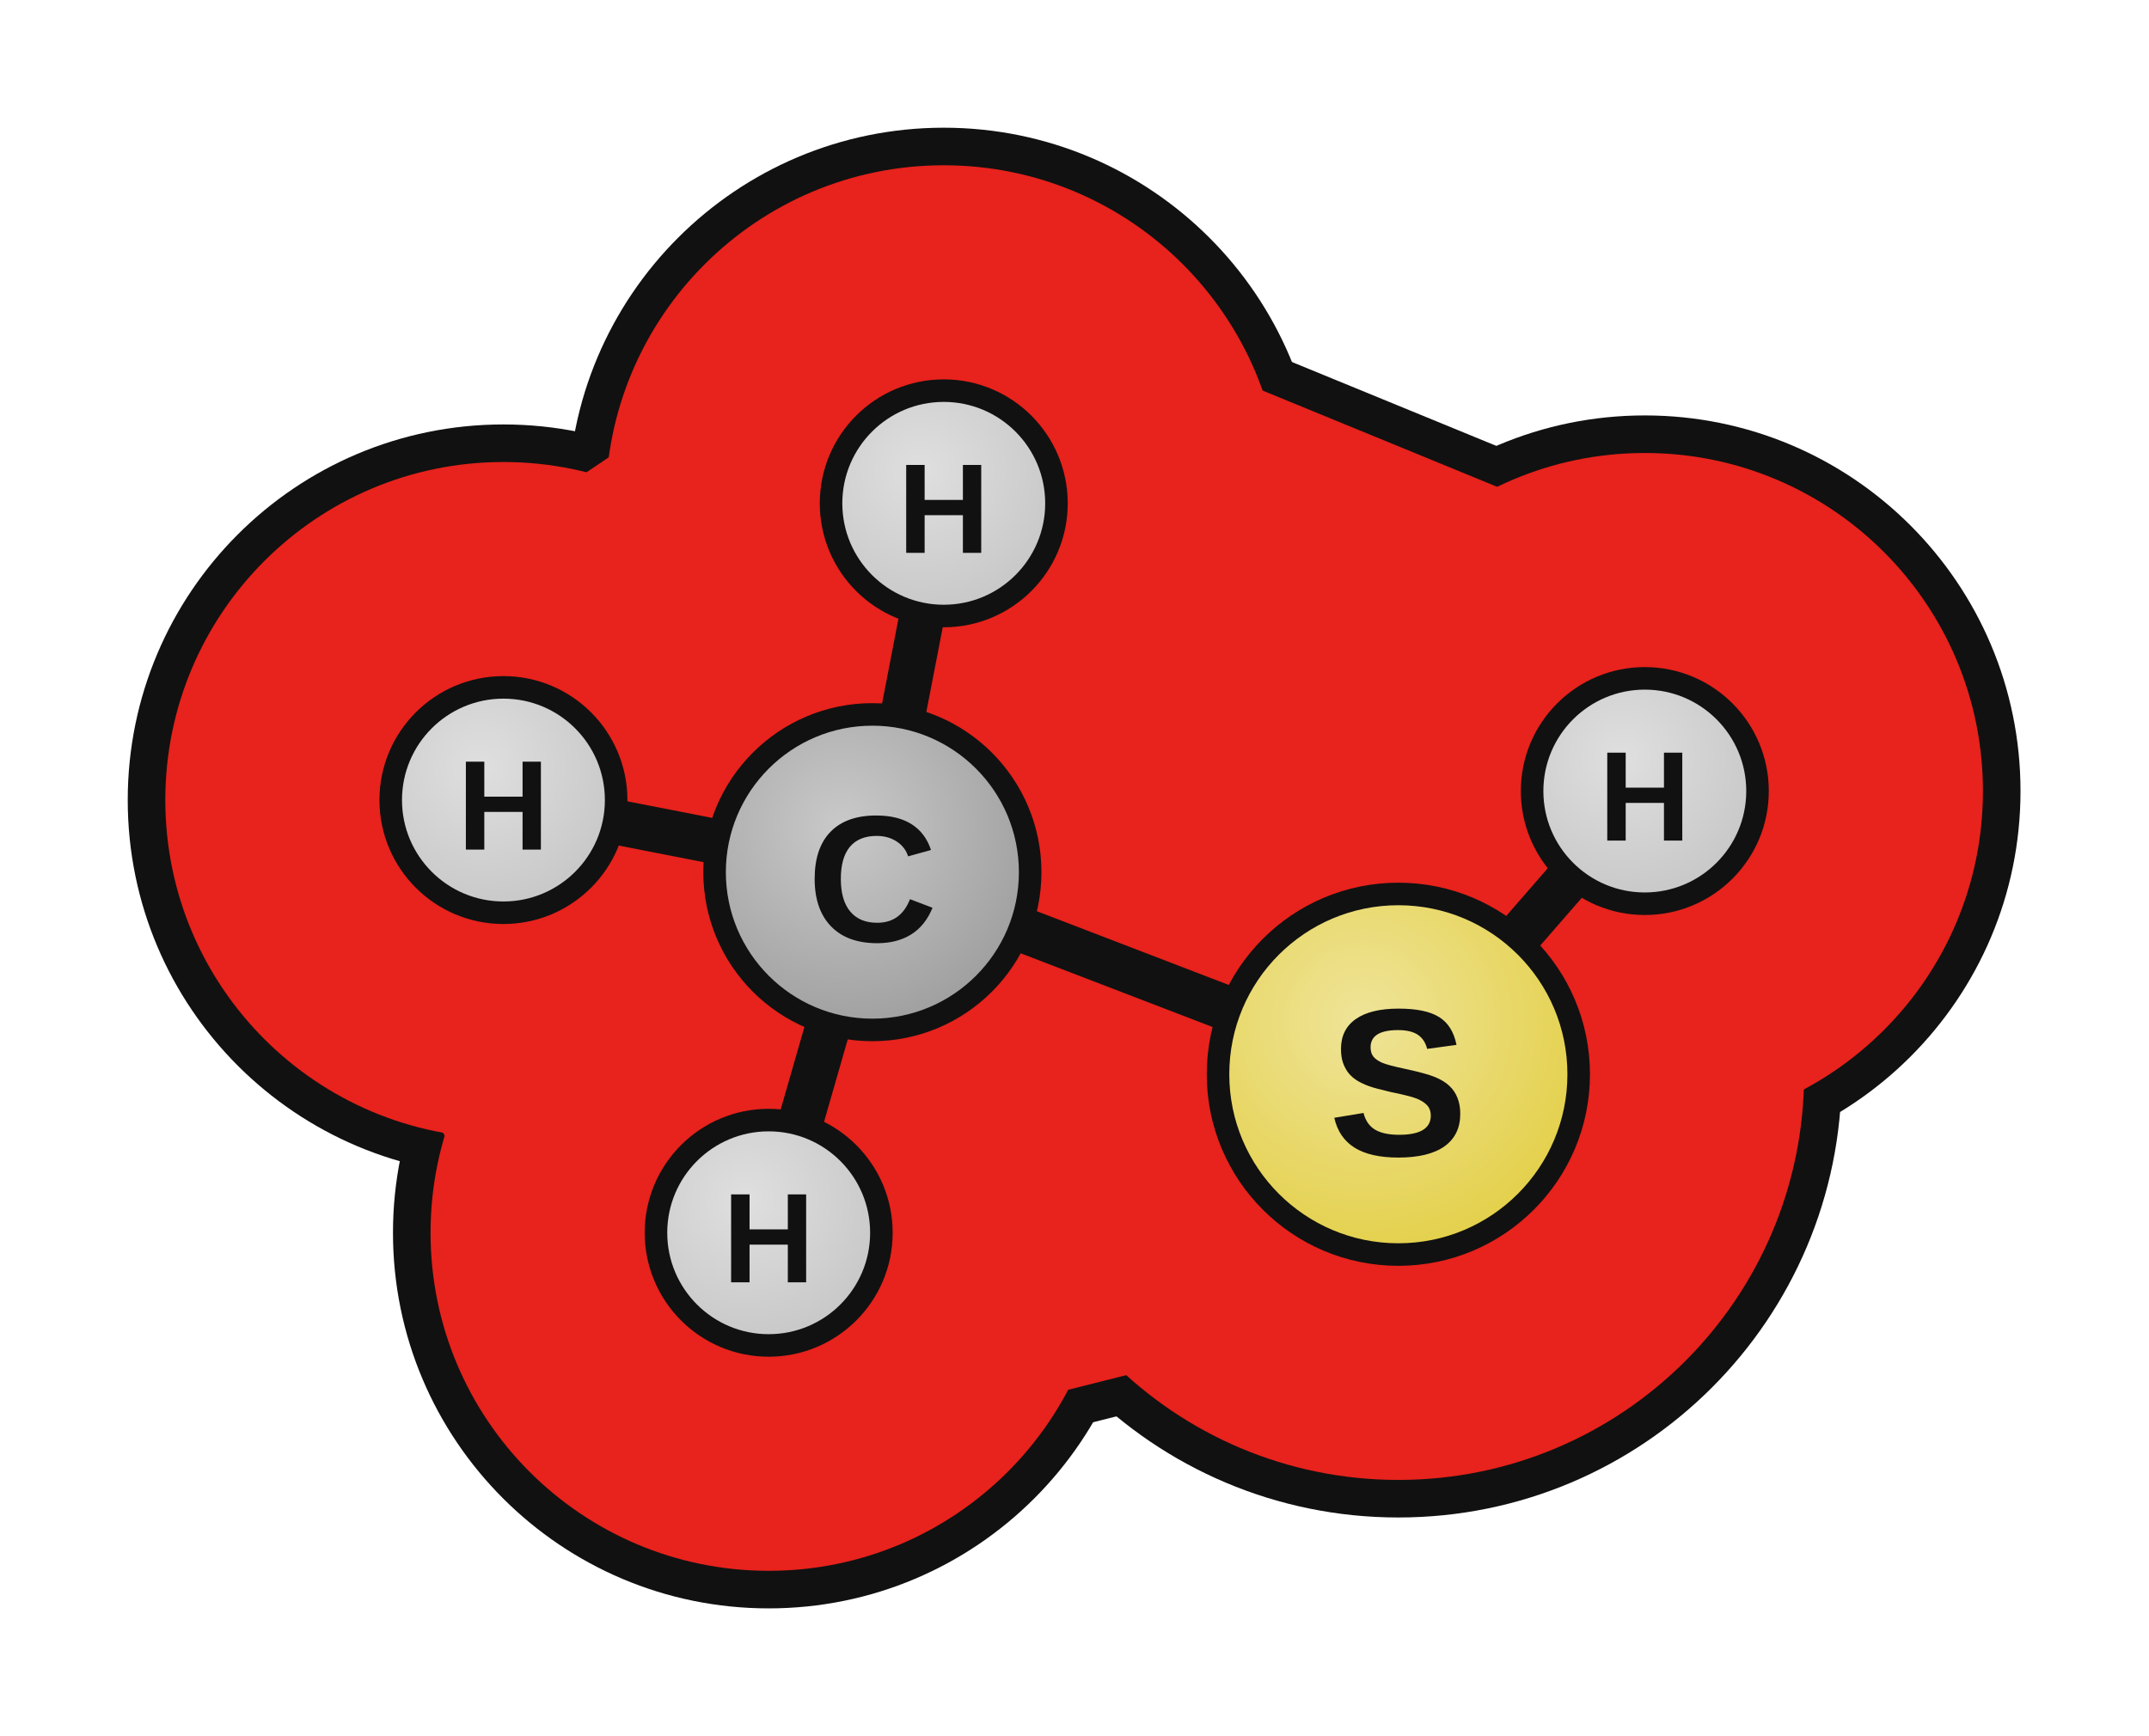
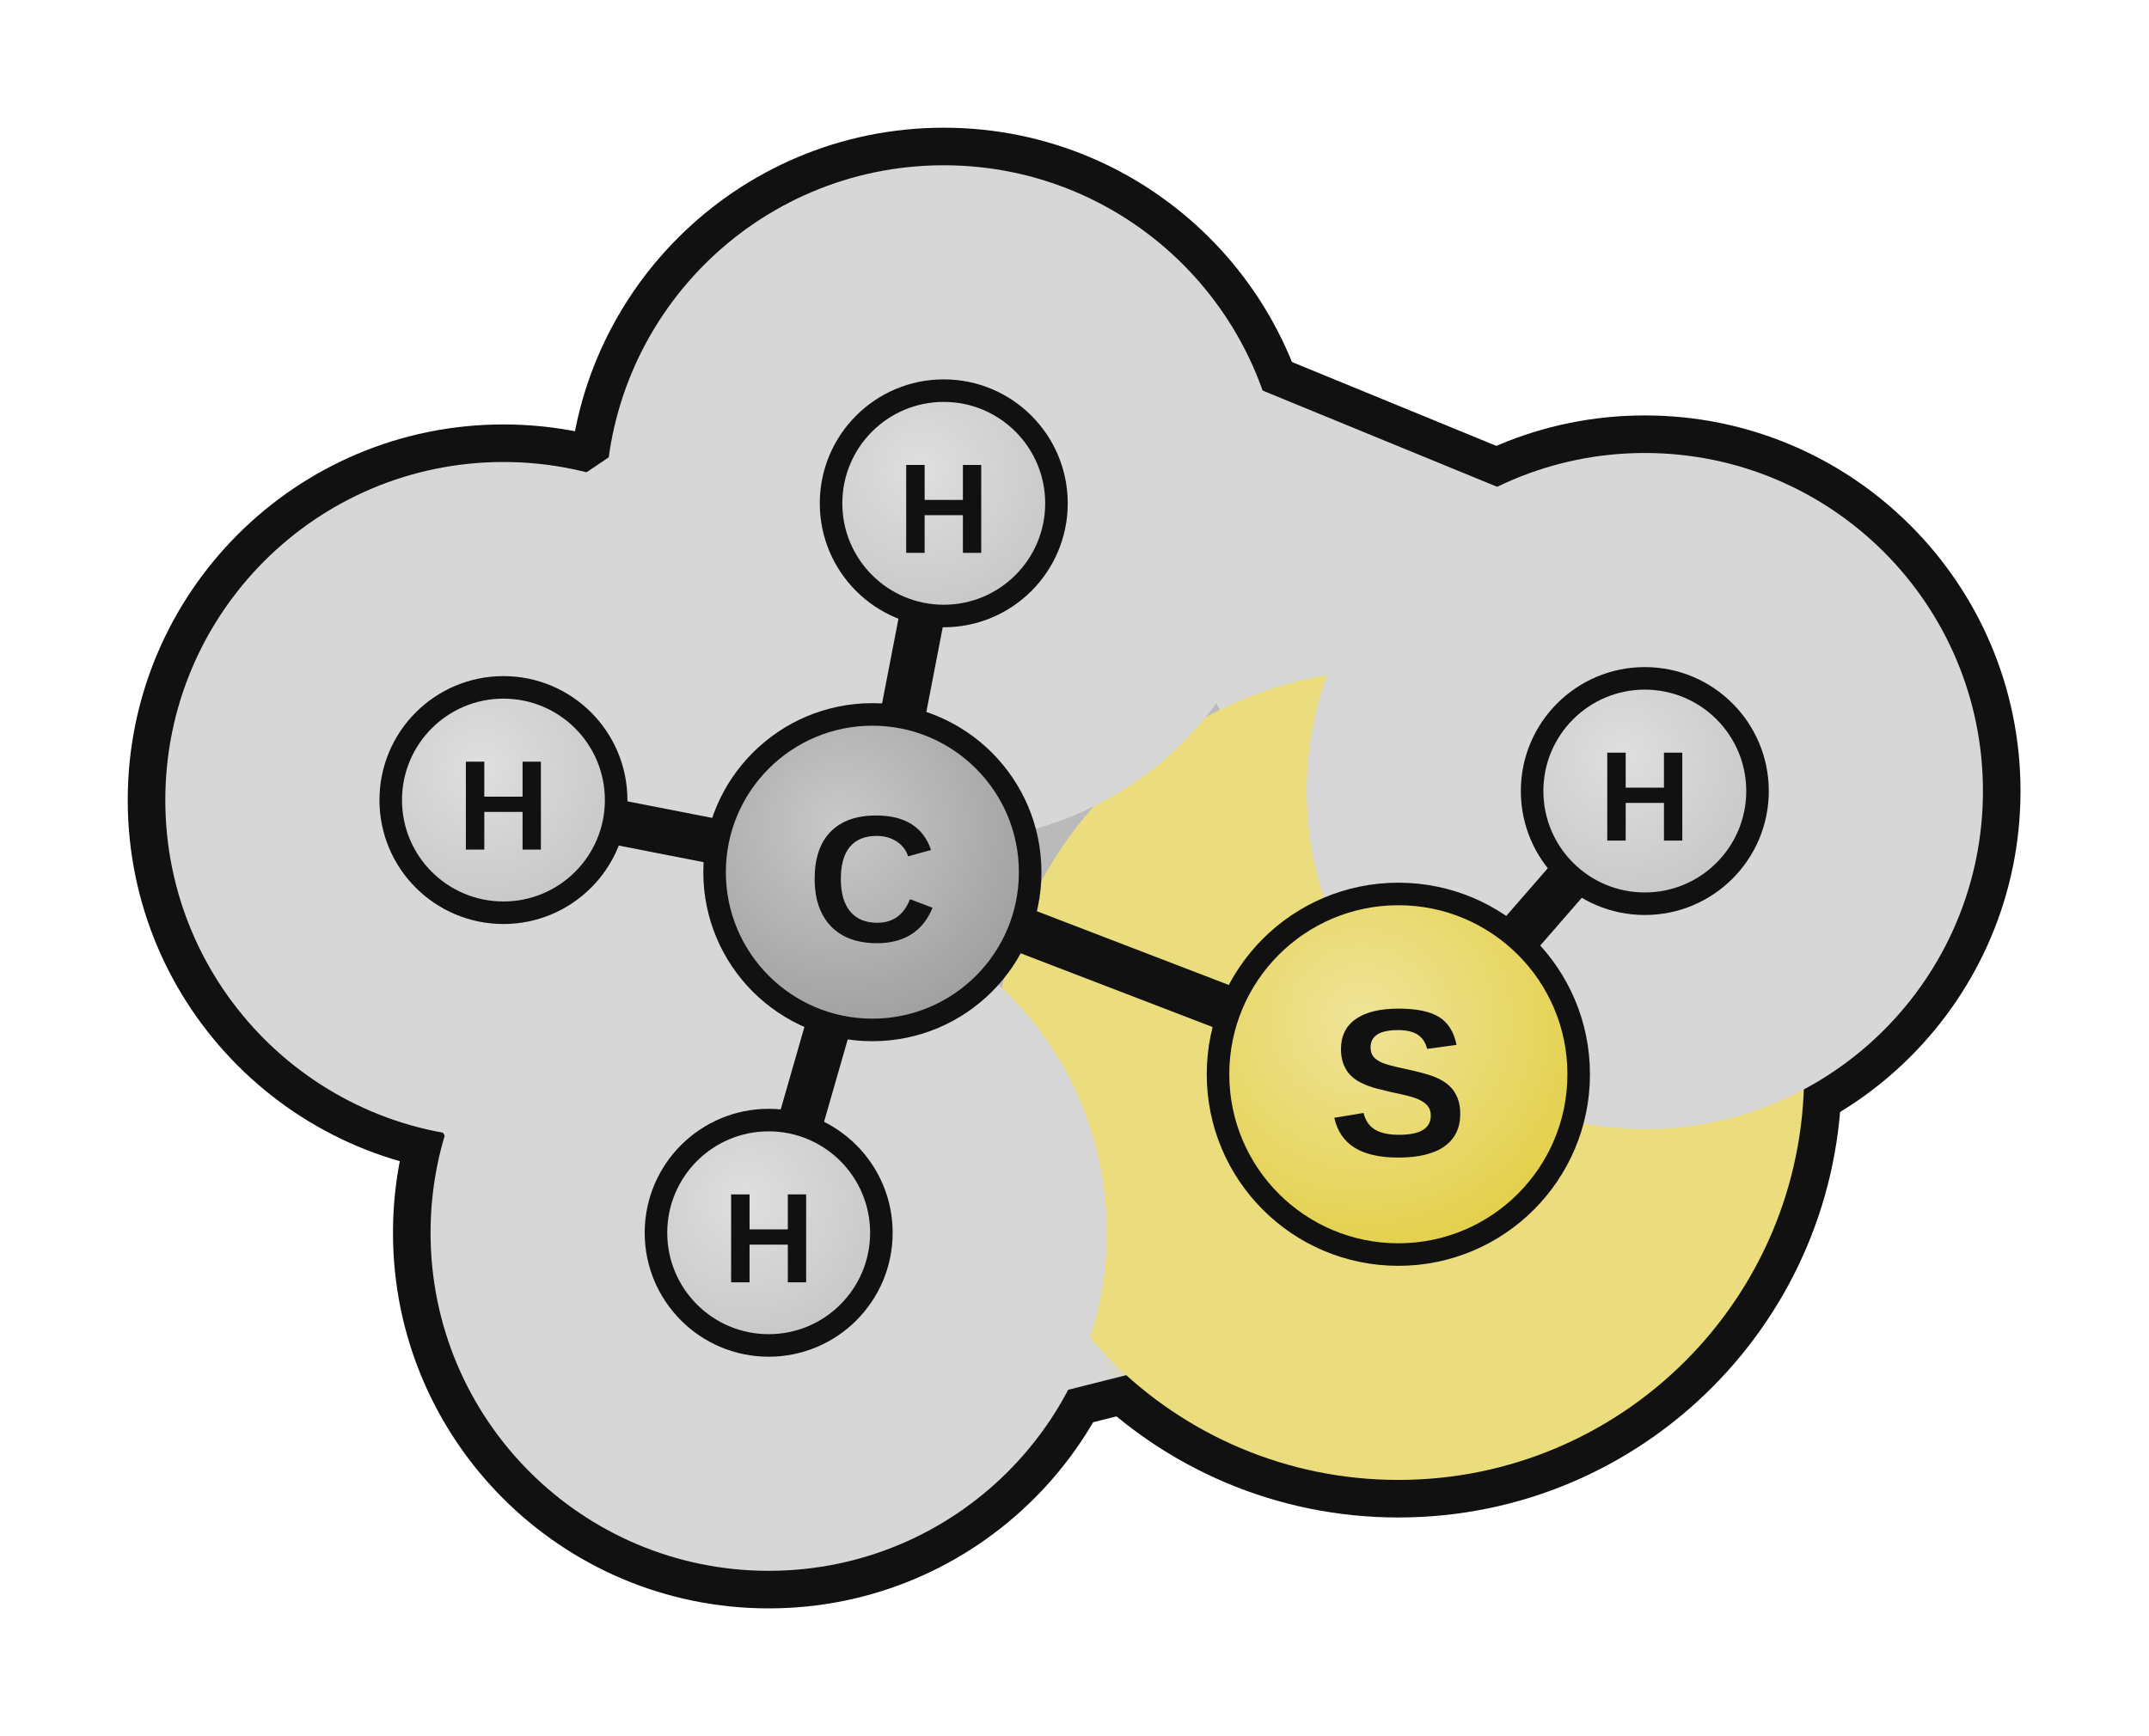
<svg xmlns="http://www.w3.org/2000/svg" viewBox="-136 -117 286 231" width="286" height="231">
  <defs>
    <radialGradient id="gC" cx="40%" cy="35%" r="70%">
      <stop offset="0" stop-color="#c9c9c9" />
      <stop offset="1" stop-color="#9d9d9d" />
    </radialGradient>
    <radialGradient id="gH" cx="40%" cy="35%" r="70%">
      <stop offset="0" stop-color="#dfdfdf" />
      <stop offset="1" stop-color="#c6c6c6" />
    </radialGradient>
    <radialGradient id="gN" cx="40%" cy="35%" r="70%">
      <stop offset="0" stop-color="#a4b5ea" />
      <stop offset="1" stop-color="#5a79d9" />
    </radialGradient>
    <radialGradient id="gO" cx="40%" cy="35%" r="70%">
      <stop offset="0" stop-color="#f0918b" />
      <stop offset="1" stop-color="#e5382d" />
    </radialGradient>
    <radialGradient id="gP" cx="40%" cy="35%" r="70%">
      <stop offset="0" stop-color="#f6c38a" />
      <stop offset="1" stop-color="#f0932b" />
    </radialGradient>
    <radialGradient id="gS" cx="40%" cy="35%" r="70%">
      <stop offset="0" stop-color="#efe499" />
      <stop offset="1" stop-color="#e3cf46" />
    </radialGradient>
    <radialGradient id="gMg" cx="40%" cy="35%" r="70%">
      <stop offset="0" stop-color="#b8e4b8" />
      <stop offset="1" stop-color="#7fcf7f" />
    </radialGradient>
    <radialGradient id="gX" cx="40%" cy="35%" r="70%">
      <stop offset="0" stop-color="#e0e0e0" />
      <stop offset="1" stop-color="#b0b0b0" />
    </radialGradient>
+     <linearGradient id="l0" gradientUnits="userSpaceOnUse" x1="-19.9" y1="-0.9" x2="50.1" y2="26.0">
+       <stop offset="0.45" stop-color="#bababa" />
+       <stop offset="0.55" stop-color="#ebdd7d" />
+     </linearGradient>
+     <linearGradient id="l1" gradientUnits="userSpaceOnUse" x1="-19.9" y1="-0.9" x2="-33.7" y2="47.1">
+       <stop offset="0.45" stop-color="#bababa" />
+       <stop offset="0.55" stop-color="#d7d7d7" />
+     </linearGradient>
+     <linearGradient id="l2" gradientUnits="userSpaceOnUse" x1="-19.9" y1="-0.9" x2="-10.4" y2="-50.0">
+       <stop offset="0.45" stop-color="#bababa" />
+       <stop offset="0.55" stop-color="#d7d7d7" />
+     </linearGradient>
+     <linearGradient id="l3" gradientUnits="userSpaceOnUse" x1="-19.9" y1="-0.9" x2="-69.0" y2="-10.5">
+       <stop offset="0.45" stop-color="#bababa" />
+       <stop offset="0.55" stop-color="#d7d7d7" />
+     </linearGradient>
+     <linearGradient id="l4" gradientUnits="userSpaceOnUse" x1="-19.9" y1="-0.9" x2="82.9" y2="-11.7">
+       <stop offset="0.45" stop-color="#bababa" />
+       <stop offset="0.56" stop-color="#d7d7d7" />
+     </linearGradient>
+     <linearGradient id="l5" gradientUnits="userSpaceOnUse" x1="50.1" y1="26.0" x2="-33.7" y2="47.1">
+       <stop offset="0.45" stop-color="#ebdd7d" />
+       <stop offset="0.55" stop-color="#d7d7d7" />
+     </linearGradient>
+     <linearGradient id="l6" gradientUnits="userSpaceOnUse" x1="50.1" y1="26.0" x2="-10.4" y2="-50.0">
+       <stop offset="0.45" stop-color="#ebdd7d" />
+       <stop offset="0.55" stop-color="#d7d7d7" />
+     </linearGradient>
+     <linearGradient id="l7" gradientUnits="userSpaceOnUse" x1="50.1" y1="26.0" x2="-69.0" y2="-10.5">
+       <stop offset="0.43" stop-color="#ebdd7d" />
+       <stop offset="0.64" stop-color="#d7d7d7" />
+     </linearGradient>
+     <linearGradient id="l8" gradientUnits="userSpaceOnUse" x1="50.1" y1="26.0" x2="82.9" y2="-11.7">
+       <stop offset="0.45" stop-color="#ebdd7d" />
+       <stop offset="0.55" stop-color="#d7d7d7" />
+     </linearGradient>
+     <linearGradient id="l9" gradientUnits="userSpaceOnUse" x1="-33.7" y1="47.1" x2="-10.4" y2="-50.0">
+       <stop offset="0.45" stop-color="#d7d7d7" />
+       <stop offset="0.55" stop-color="#d7d7d7" />
+     </linearGradient>
+     <linearGradient id="l10" gradientUnits="userSpaceOnUse" x1="-33.7" y1="47.1" x2="-69.0" y2="-10.5">
+       <stop offset="0.45" stop-color="#d7d7d7" />
+       <stop offset="0.55" stop-color="#d7d7d7" />
+     </linearGradient>
+     <linearGradient id="l11" gradientUnits="userSpaceOnUse" x1="-33.7" y1="47.1" x2="82.9" y2="-11.7">
+       <stop offset="0.34" stop-color="#d7d7d7" />
+       <stop offset="0.66" stop-color="#d7d7d7" />
+     </linearGradient>
+     <linearGradient id="l12" gradientUnits="userSpaceOnUse" x1="-10.4" y1="-50.0" x2="-69.0" y2="-10.5">
+       <stop offset="0.45" stop-color="#d7d7d7" />
+       <stop offset="0.55" stop-color="#d7d7d7" />
+     </linearGradient>
+     <linearGradient id="l13" gradientUnits="userSpaceOnUse" x1="-10.4" y1="-50.0" x2="82.9" y2="-11.7">
+       <stop offset="0.45" stop-color="#d7d7d7" />
+       <stop offset="0.55" stop-color="#d7d7d7" />
+     </linearGradient>
+     <linearGradient id="l14" gradientUnits="userSpaceOnUse" x1="-19.9" y1="-0.9" x2="50.1" y2="26.0">
+       <stop offset="0.45" stop-color="#bababa" />
+       <stop offset="0.55" stop-color="#ebdd7d" />
+     </linearGradient>
+     <linearGradient id="l15" gradientUnits="userSpaceOnUse" x1="-19.9" y1="-0.9" x2="-33.7" y2="47.1">
+       <stop offset="0.45" stop-color="#bababa" />
+       <stop offset="0.55" stop-color="#d7d7d7" />
+     </linearGradient>
+     <linearGradient id="l16" gradientUnits="userSpaceOnUse" x1="-19.9" y1="-0.9" x2="-10.4" y2="-50.0">
+       <stop offset="0.45" stop-color="#bababa" />
+       <stop offset="0.55" stop-color="#d7d7d7" />
+     </linearGradient>
+     <linearGradient id="l17" gradientUnits="userSpaceOnUse" x1="-19.9" y1="-0.9" x2="-69.0" y2="-10.5">
+       <stop offset="0.45" stop-color="#bababa" />
+       <stop offset="0.55" stop-color="#d7d7d7" />
+     </linearGradient>
+     <linearGradient id="l18" gradientUnits="userSpaceOnUse" x1="50.1" y1="26.0" x2="82.9" y2="-11.7">
+       <stop offset="0.45" stop-color="#ebdd7d" />
+       <stop offset="0.55" stop-color="#d7d7d7" />
+     </linearGradient>
  </defs>
  <g fill="#111" stroke="#111" stroke-linecap="round" stroke-linejoin="round">
    <line x1="-19.9" y1="-0.9" x2="50.1" y2="26.0" stroke-width="70.0" />
    <line x1="-19.9" y1="-0.9" x2="-33.7" y2="47.1" stroke-width="70.0" />
    <line x1="-19.9" y1="-0.9" x2="-10.4" y2="-50.0" stroke-width="70.0" />
    <line x1="-19.9" y1="-0.9" x2="-69.0" y2="-10.5" stroke-width="70.0" />
    <line x1="50.1" y1="26.0" x2="82.9" y2="-11.7" stroke-width="70.0" />
    <line x1="-19.9" y1="-0.9" x2="50.1" y2="26.0" stroke-width="70.0" />
    <line x1="-19.9" y1="-0.9" x2="-33.7" y2="47.1" stroke-width="70.0" />
    <line x1="-19.9" y1="-0.9" x2="-10.4" y2="-50.0" stroke-width="70.0" />
    <line x1="-19.9" y1="-0.9" x2="-69.0" y2="-10.5" stroke-width="70.0" />
    <line x1="-19.9" y1="-0.9" x2="82.9" y2="-11.7" stroke-width="70.0" />
    <line x1="50.1" y1="26.0" x2="-33.7" y2="47.1" stroke-width="70.0" />
    <line x1="50.1" y1="26.0" x2="-10.4" y2="-50.0" stroke-width="70.0" />
    <line x1="50.1" y1="26.0" x2="-69.0" y2="-10.5" stroke-width="70.0" />
    <line x1="50.1" y1="26.0" x2="82.9" y2="-11.7" stroke-width="70.0" />
    <line x1="-33.7" y1="47.1" x2="-10.4" y2="-50.0" stroke-width="70.0" />
    <line x1="-33.7" y1="47.1" x2="-69.0" y2="-10.5" stroke-width="70.0" />
    <line x1="-33.7" y1="47.1" x2="82.9" y2="-11.7" stroke-width="70.0" />
    <line x1="-10.4" y1="-50.0" x2="-69.0" y2="-10.5" stroke-width="70.0" />
    <line x1="-10.4" y1="-50.0" x2="82.9" y2="-11.7" stroke-width="70.0" />
    <circle cx="-19.9" cy="-0.9" r="56.0" stroke="none" />
    <circle cx="50.1" cy="26.0" r="59.0" stroke="none" />
    <circle cx="-33.7" cy="47.1" r="50.0" stroke="none" />
    <circle cx="-10.4" cy="-50.0" r="50.0" stroke="none" />
    <circle cx="-69.0" cy="-10.5" r="50.0" stroke="none" />
    <circle cx="82.9" cy="-11.7" r="50.0" stroke="none" />
  </g>
-   <g fill="#e8221c" stroke="#e8221c" stroke-linecap="round" stroke-linejoin="round">
-     <line x1="-19.9" y1="-0.9" x2="50.1" y2="26.0" stroke-width="60.0" />
-     <line x1="-19.9" y1="-0.9" x2="-33.7" y2="47.1" stroke-width="60.0" />
-     <line x1="-19.9" y1="-0.9" x2="-10.4" y2="-50.0" stroke-width="60.0" />
-     <line x1="-19.9" y1="-0.9" x2="-69.0" y2="-10.5" stroke-width="60.0" />
-     <line x1="50.1" y1="26.0" x2="82.9" y2="-11.7" stroke-width="60.0" />
-     <line x1="-19.9" y1="-0.9" x2="50.1" y2="26.0" stroke-width="60.0" />
-     <line x1="-19.9" y1="-0.9" x2="-33.7" y2="47.1" stroke-width="60.0" />
-     <line x1="-19.9" y1="-0.9" x2="-10.4" y2="-50.0" stroke-width="60.0" />
-     <line x1="-19.9" y1="-0.9" x2="-69.0" y2="-10.5" stroke-width="60.0" />
-     <line x1="-19.9" y1="-0.9" x2="82.9" y2="-11.7" stroke-width="60.0" />
-     <line x1="50.1" y1="26.0" x2="-33.7" y2="47.1" stroke-width="60.0" />
-     <line x1="50.1" y1="26.0" x2="-10.4" y2="-50.0" stroke-width="60.0" />
-     <line x1="50.1" y1="26.0" x2="-69.0" y2="-10.5" stroke-width="60.0" />
-     <line x1="50.1" y1="26.0" x2="82.9" y2="-11.7" stroke-width="60.0" />
-     <line x1="-33.7" y1="47.1" x2="-10.4" y2="-50.0" stroke-width="60.0" />
-     <line x1="-33.7" y1="47.1" x2="-69.0" y2="-10.5" stroke-width="60.0" />
-     <line x1="-33.7" y1="47.1" x2="82.9" y2="-11.7" stroke-width="60.0" />
-     <line x1="-10.4" y1="-50.0" x2="-69.0" y2="-10.5" stroke-width="60.0" />
-     <line x1="-10.4" y1="-50.0" x2="82.9" y2="-11.7" stroke-width="60.0" />
-     <circle cx="-19.9" cy="-0.9" r="51.0" stroke="none" />
-     <circle cx="50.1" cy="26.0" r="54.0" stroke="none" />
-     <circle cx="-33.7" cy="47.1" r="45.0" stroke="none" />
-     <circle cx="-10.4" cy="-50.0" r="45.0" stroke="none" />
-     <circle cx="-69.0" cy="-10.5" r="45.0" stroke="none" />
-     <circle cx="82.9" cy="-11.7" r="45.0" stroke="none" />
+   <g stroke-linejoin="round">
+     <line x1="-19.9" y1="-0.9" x2="50.1" y2="26.0" stroke="url(#l0)" stroke-width="60.0" stroke-linecap="round" />
+     <line x1="-19.9" y1="-0.9" x2="-33.7" y2="47.1" stroke="url(#l1)" stroke-width="60.0" stroke-linecap="round" />
+     <line x1="-19.9" y1="-0.9" x2="-10.4" y2="-50.0" stroke="url(#l2)" stroke-width="60.0" stroke-linecap="round" />
+     <line x1="-19.9" y1="-0.9" x2="-69.0" y2="-10.5" stroke="url(#l3)" stroke-width="60.0" stroke-linecap="round" />
+     <line x1="-19.9" y1="-0.9" x2="82.9" y2="-11.7" stroke="url(#l4)" stroke-width="60.0" stroke-linecap="round" />
+     <line x1="50.1" y1="26.0" x2="-33.7" y2="47.1" stroke="url(#l5)" stroke-width="60.0" stroke-linecap="round" />
+     <line x1="50.1" y1="26.0" x2="-10.4" y2="-50.0" stroke="url(#l6)" stroke-width="60.0" stroke-linecap="round" />
+     <line x1="50.1" y1="26.0" x2="-69.0" y2="-10.5" stroke="url(#l7)" stroke-width="60.0" stroke-linecap="round" />
+     <line x1="50.1" y1="26.0" x2="82.9" y2="-11.7" stroke="url(#l8)" stroke-width="60.0" stroke-linecap="round" />
+     <line x1="-33.7" y1="47.1" x2="-10.4" y2="-50.0" stroke="url(#l9)" stroke-width="60.0" stroke-linecap="round" />
+     <line x1="-33.7" y1="47.1" x2="-69.0" y2="-10.5" stroke="url(#l10)" stroke-width="60.0" stroke-linecap="round" />
+     <line x1="-33.7" y1="47.1" x2="82.9" y2="-11.7" stroke="url(#l11)" stroke-width="60.0" stroke-linecap="round" />
+     <line x1="-10.4" y1="-50.0" x2="-69.0" y2="-10.5" stroke="url(#l12)" stroke-width="60.0" stroke-linecap="round" />
+     <line x1="-10.4" y1="-50.0" x2="82.9" y2="-11.7" stroke="url(#l13)" stroke-width="60.0" stroke-linecap="round" />
+     <line x1="-19.9" y1="-0.9" x2="50.1" y2="26.0" stroke="url(#l14)" stroke-width="60.0" stroke-linecap="round" />
+     <line x1="-19.9" y1="-0.9" x2="-33.7" y2="47.1" stroke="url(#l15)" stroke-width="60.0" stroke-linecap="round" />
+     <line x1="-19.9" y1="-0.9" x2="-10.4" y2="-50.0" stroke="url(#l16)" stroke-width="60.0" stroke-linecap="round" />
+     <line x1="-19.9" y1="-0.9" x2="-69.0" y2="-10.5" stroke="url(#l17)" stroke-width="60.0" stroke-linecap="round" />
+     <line x1="50.1" y1="26.0" x2="82.9" y2="-11.7" stroke="url(#l18)" stroke-width="60.0" stroke-linecap="round" />
+     <circle cx="-19.9" cy="-0.9" r="51.0" fill="#bababa" stroke="none" />
+     <circle cx="50.1" cy="26.0" r="54.0" fill="#ebdd7d" stroke="none" />
+     <circle cx="-33.7" cy="47.1" r="45.0" fill="#d7d7d7" stroke="none" />
+     <circle cx="-10.4" cy="-50.0" r="45.0" fill="#d7d7d7" stroke="none" />
+     <circle cx="-69.0" cy="-10.5" r="45.0" fill="#d7d7d7" stroke="none" />
+     <circle cx="82.9" cy="-11.7" r="45.0" fill="#d7d7d7" stroke="none" />
  </g>
  <g stroke="#111" stroke-width="6" stroke-linecap="round">
    <line x1="-19.9" y1="-0.9" x2="50.1" y2="26.0" />
    <line x1="-19.9" y1="-0.9" x2="-33.7" y2="47.1" />
    <line x1="-19.9" y1="-0.9" x2="-10.4" y2="-50.0" />
    <line x1="-19.9" y1="-0.9" x2="-69.0" y2="-10.5" />
    <line x1="50.1" y1="26.0" x2="82.9" y2="-11.7" />
  </g>
  <circle cx="-19.9" cy="-0.9" r="21" fill="url(#gC)" stroke="#111" stroke-width="3" />
  <text x="-19.9" y="0.0" text-anchor="middle" dominant-baseline="central" font-family="Arial, Helvetica, sans-serif" font-weight="bold" font-size="24" fill="#111">C</text>
  <circle cx="50.1" cy="26.0" r="24" fill="url(#gS)" stroke="#111" stroke-width="3" />
  <text x="50.1" y="27.1" text-anchor="middle" dominant-baseline="central" font-family="Arial, Helvetica, sans-serif" font-weight="bold" font-size="28" fill="#111">S</text>
  <circle cx="-33.7" cy="47.1" r="15" fill="url(#gH)" stroke="#111" stroke-width="3" />
  <text x="-33.7" y="47.8" text-anchor="middle" dominant-baseline="central" font-family="Arial, Helvetica, sans-serif" font-weight="bold" font-size="17" fill="#111">H</text>
  <circle cx="-10.4" cy="-50.0" r="15" fill="url(#gH)" stroke="#111" stroke-width="3" />
  <text x="-10.4" y="-49.3" text-anchor="middle" dominant-baseline="central" font-family="Arial, Helvetica, sans-serif" font-weight="bold" font-size="17" fill="#111">H</text>
  <circle cx="-69.0" cy="-10.5" r="15" fill="url(#gH)" stroke="#111" stroke-width="3" />
  <text x="-69.0" y="-9.8" text-anchor="middle" dominant-baseline="central" font-family="Arial, Helvetica, sans-serif" font-weight="bold" font-size="17" fill="#111">H</text>
  <circle cx="82.9" cy="-11.7" r="15" fill="url(#gH)" stroke="#111" stroke-width="3" />
  <text x="82.9" y="-11.0" text-anchor="middle" dominant-baseline="central" font-family="Arial, Helvetica, sans-serif" font-weight="bold" font-size="17" fill="#111">H</text>
</svg>
